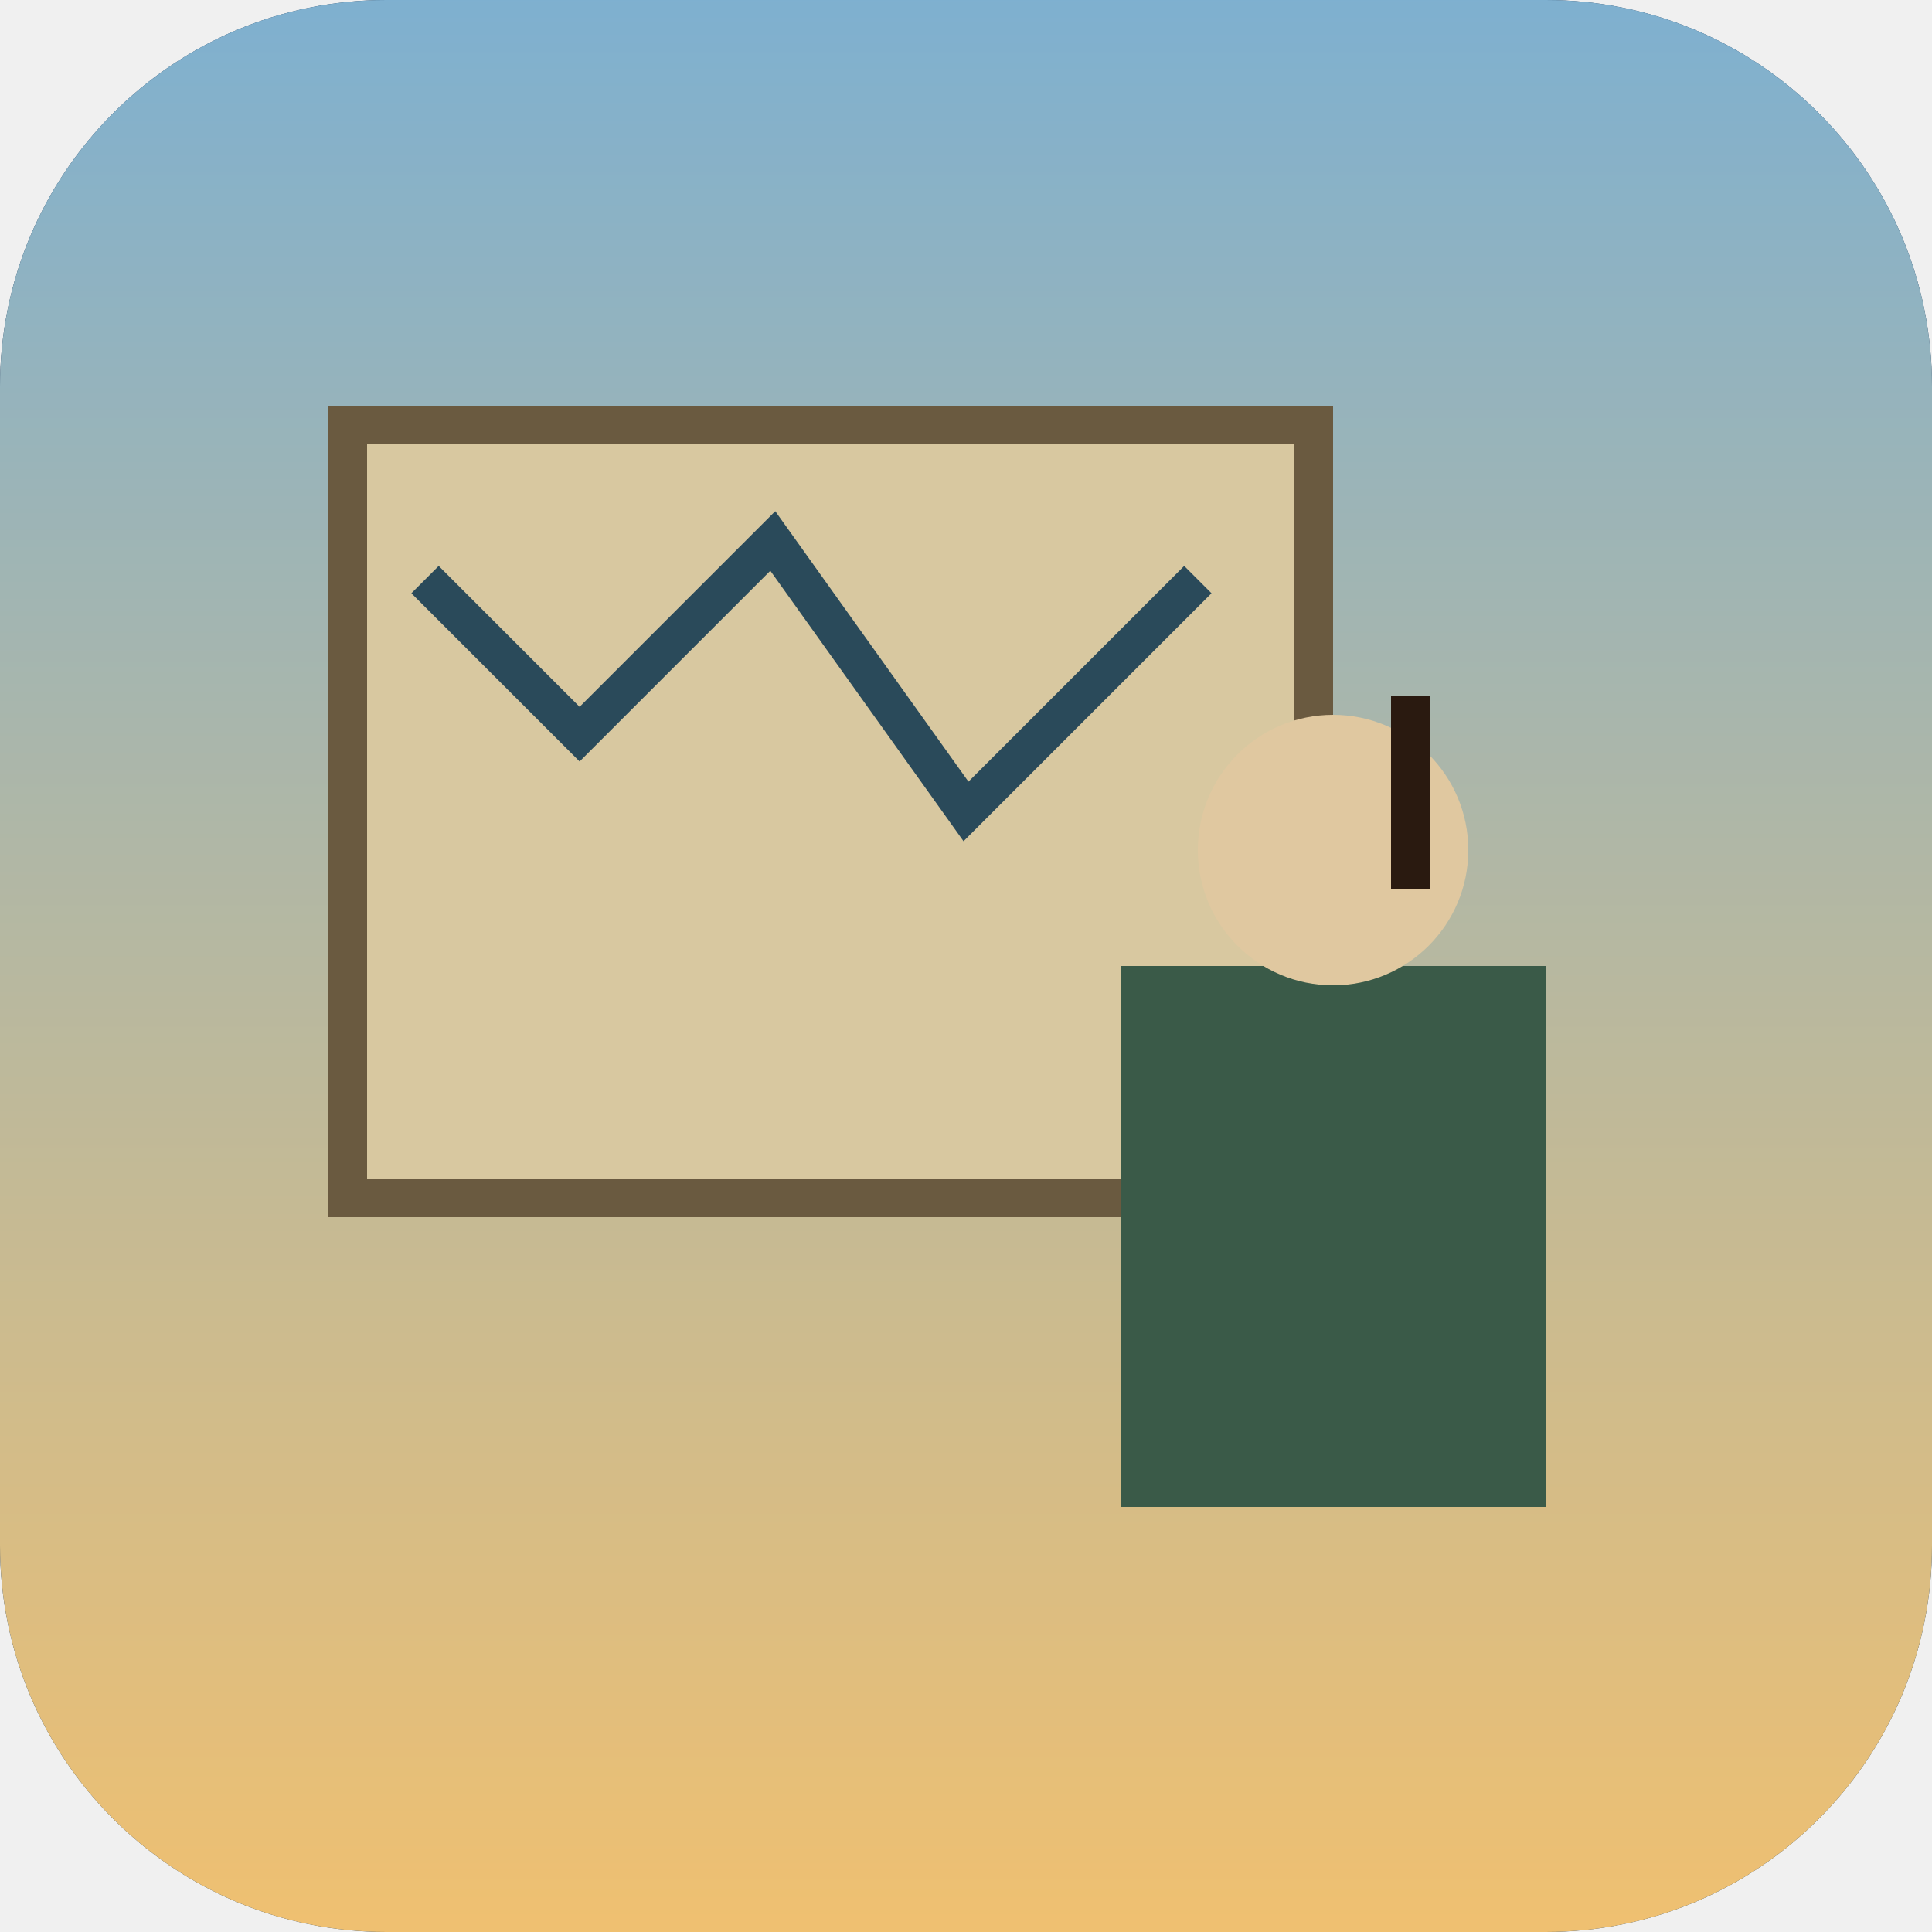
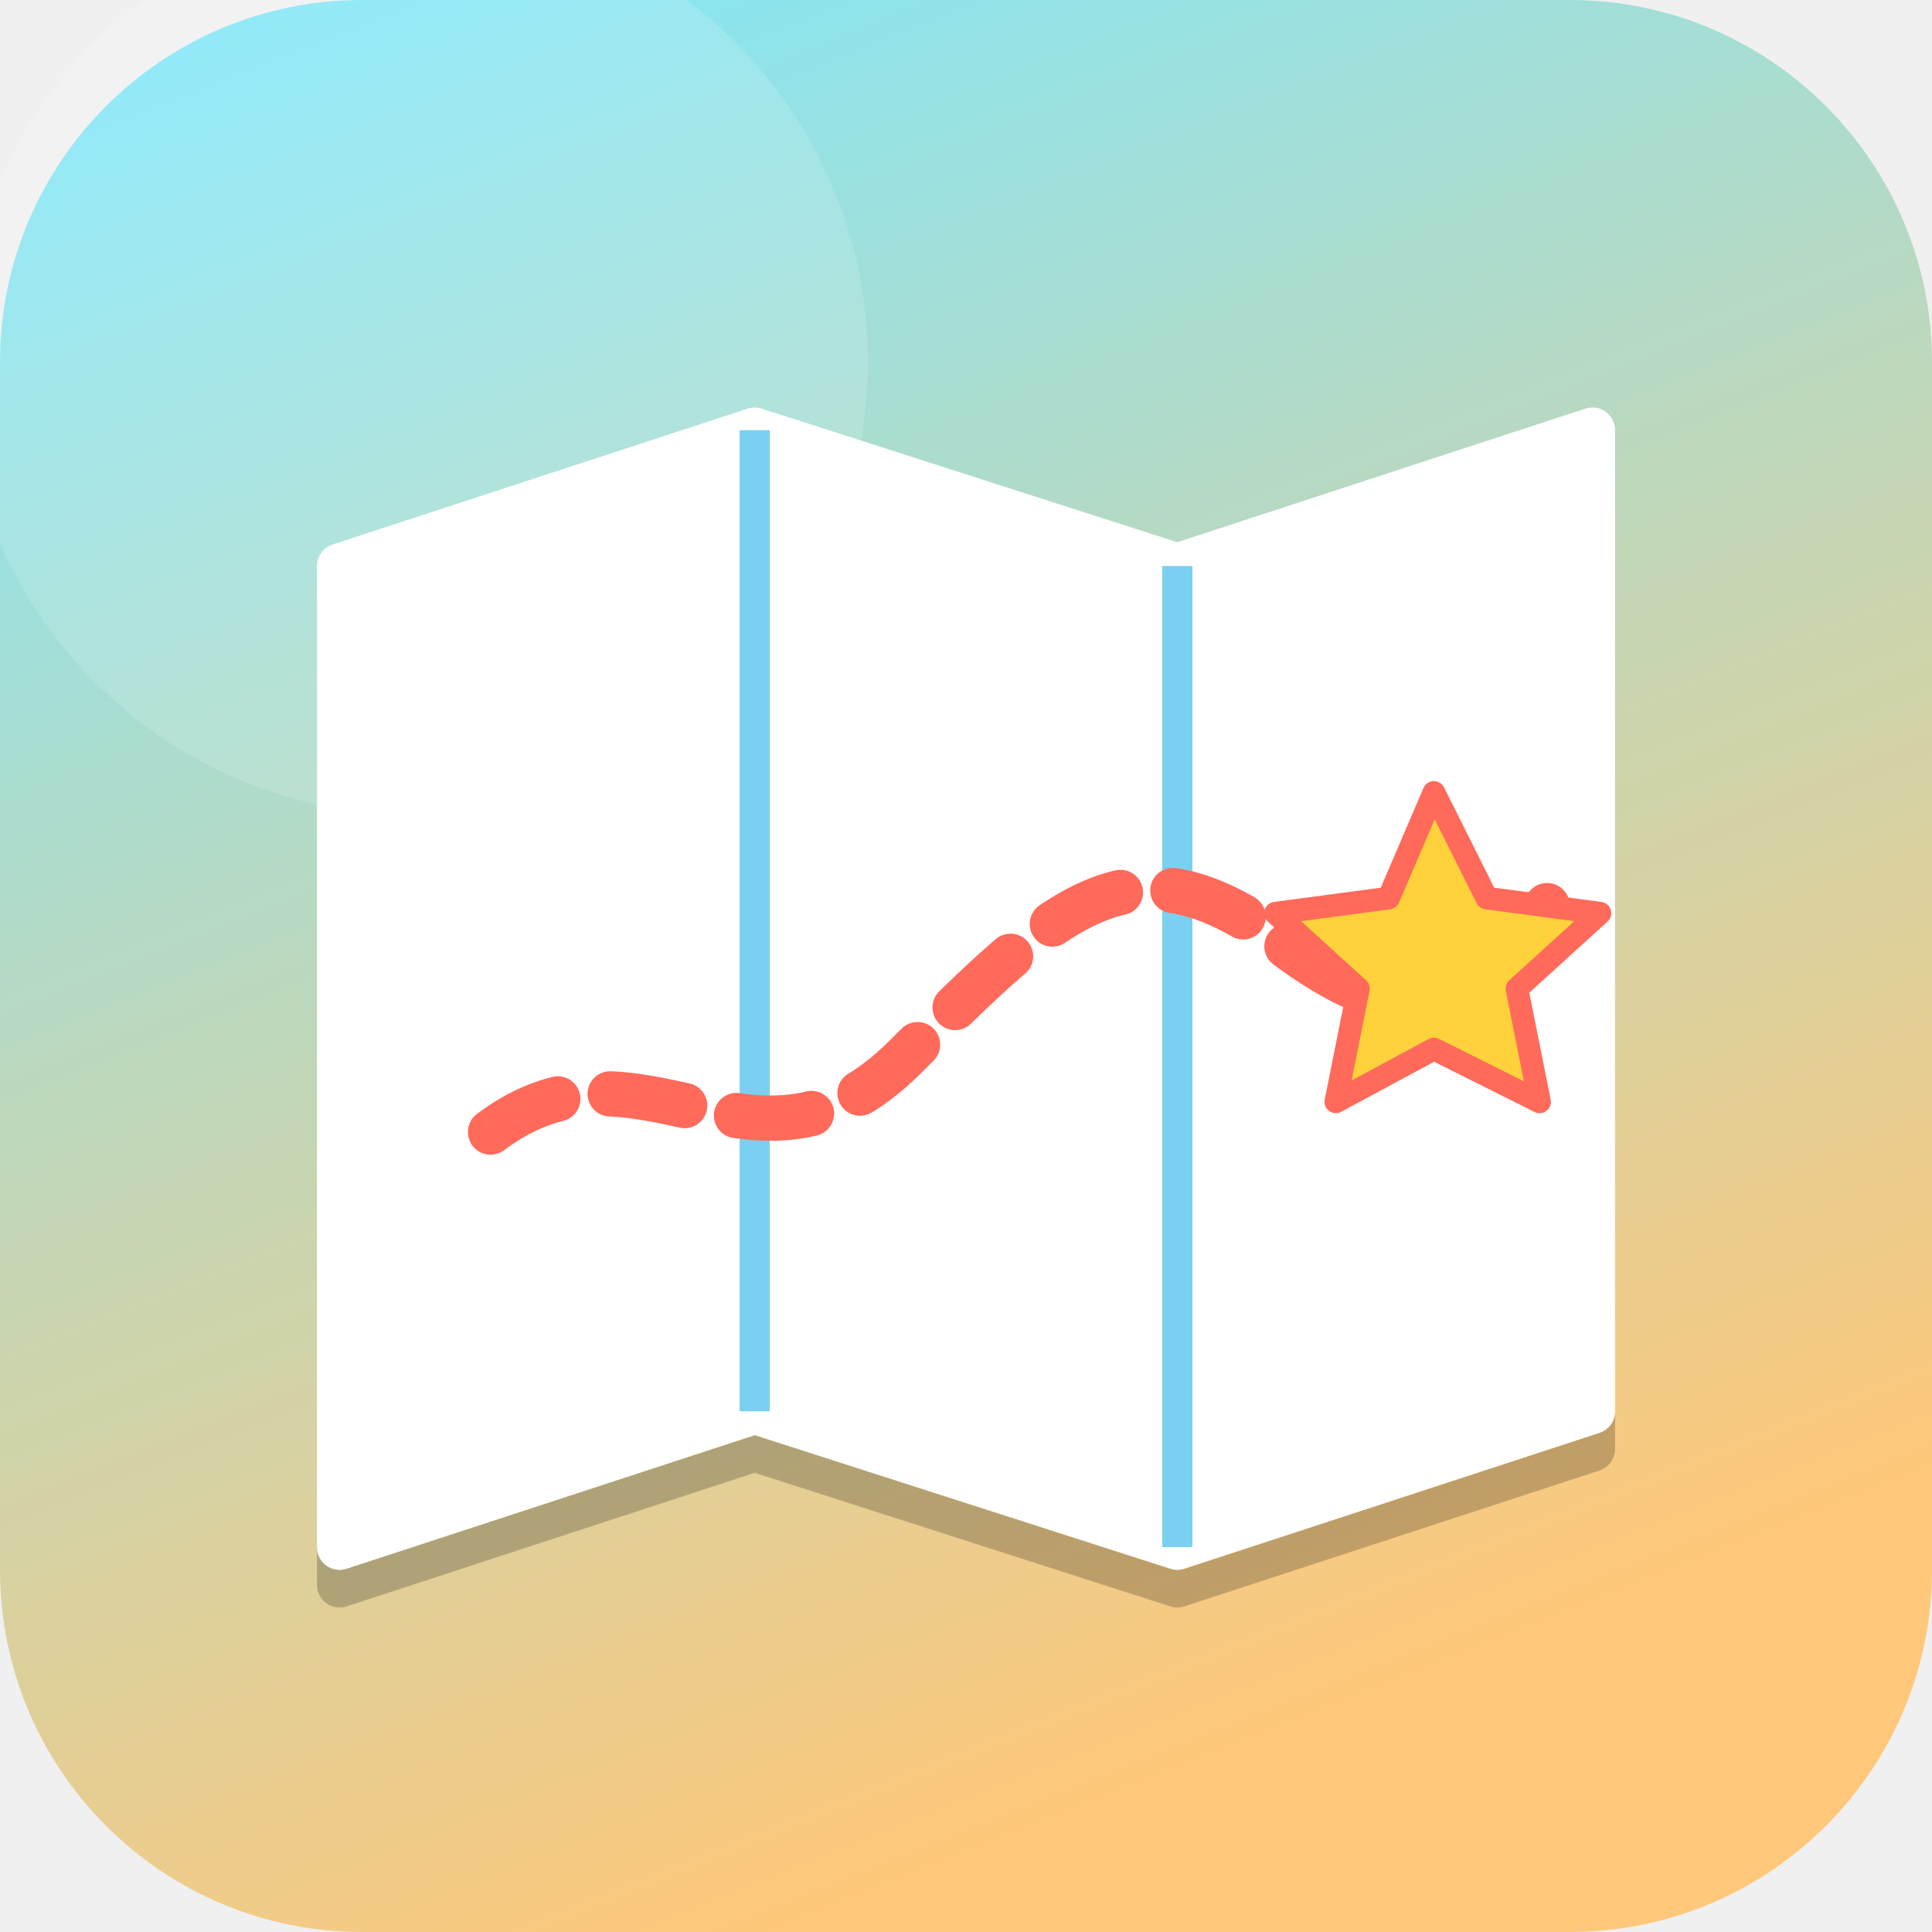
- <svg xmlns="http://www.w3.org/2000/svg" viewBox="0 0 100 100">
-   <rect width="100" height="100" rx="20" fill="#1a3a5a" />
+ <svg xmlns="http://www.w3.org/2000/svg" viewBox="0 0 512 512">
  <defs>
-     <linearGradient id="s" x1="0" y1="0" x2="0" y2="1">
-       <stop offset="0" stop-color="#7eb0d0" />
-       <stop offset="1" stop-color="#f0c070" />
+     <linearGradient id="bg" x1="0" y1="0" x2="0.4" y2="1">
+       <stop offset="0" stop-color="#7ae8ff" />
+       <stop offset="1" stop-color="#ffc87a" />
    </linearGradient>
+     <filter id="sh" x="-20%" y="-20%" width="140%" height="140%">
+       <feDropShadow dx="0" dy="10" stdDeviation="0" flood-color="#000" flood-opacity=".22" />
+     </filter>
  </defs>
-   <rect x="0" y="0" width="100" height="100" rx="20" fill="url(#s)" />
-   <rect x="18" y="22" width="50" height="40" fill="#d8c8a0" stroke="#6a5a40" stroke-width="2" />
-   <path d="M22 30 L30 38 L40 28 L50 42 L62 30" fill="none" stroke="#2a4a5a" stroke-width="2" />
-   <rect x="58" y="50" width="22" height="28" fill="#3a5a48" />
-   <circle cx="69" cy="44" r="7" fill="#e0c8a0" />
-   <rect x="72" y="36" width="2" height="10" fill="#2a1a10" />
+   <rect width="512" height="512" rx="96" fill="url(#bg)" />
+   <circle cx="110" cy="96" r="120" fill="#fff" opacity=".14" />
+   <g filter="url(#sh)">
+     <path d="M90 150l110-36 112 36 110-36v260l-110 36-112-36-110 36z" fill="#fff" stroke="#fff" stroke-width="12" stroke-linejoin="round" />
+     <path d="M200 114v260M312 150v260" stroke="#7ad0f0" stroke-width="8" />
+     <path d="M130 300c40-30 70 20 110-20s60-60 100-30 50 10 70-10" fill="none" stroke="#ff6a5a" stroke-width="12" stroke-dasharray="20 14" stroke-linecap="round" />
+     <path d="M380 210l14 28 30 4-22 20 6 30-28-14-26 14 6-30-22-20 30-4z" fill="#ffd23a" stroke="#ff6a5a" stroke-width="6" stroke-linejoin="round" />
+   </g>
</svg>
